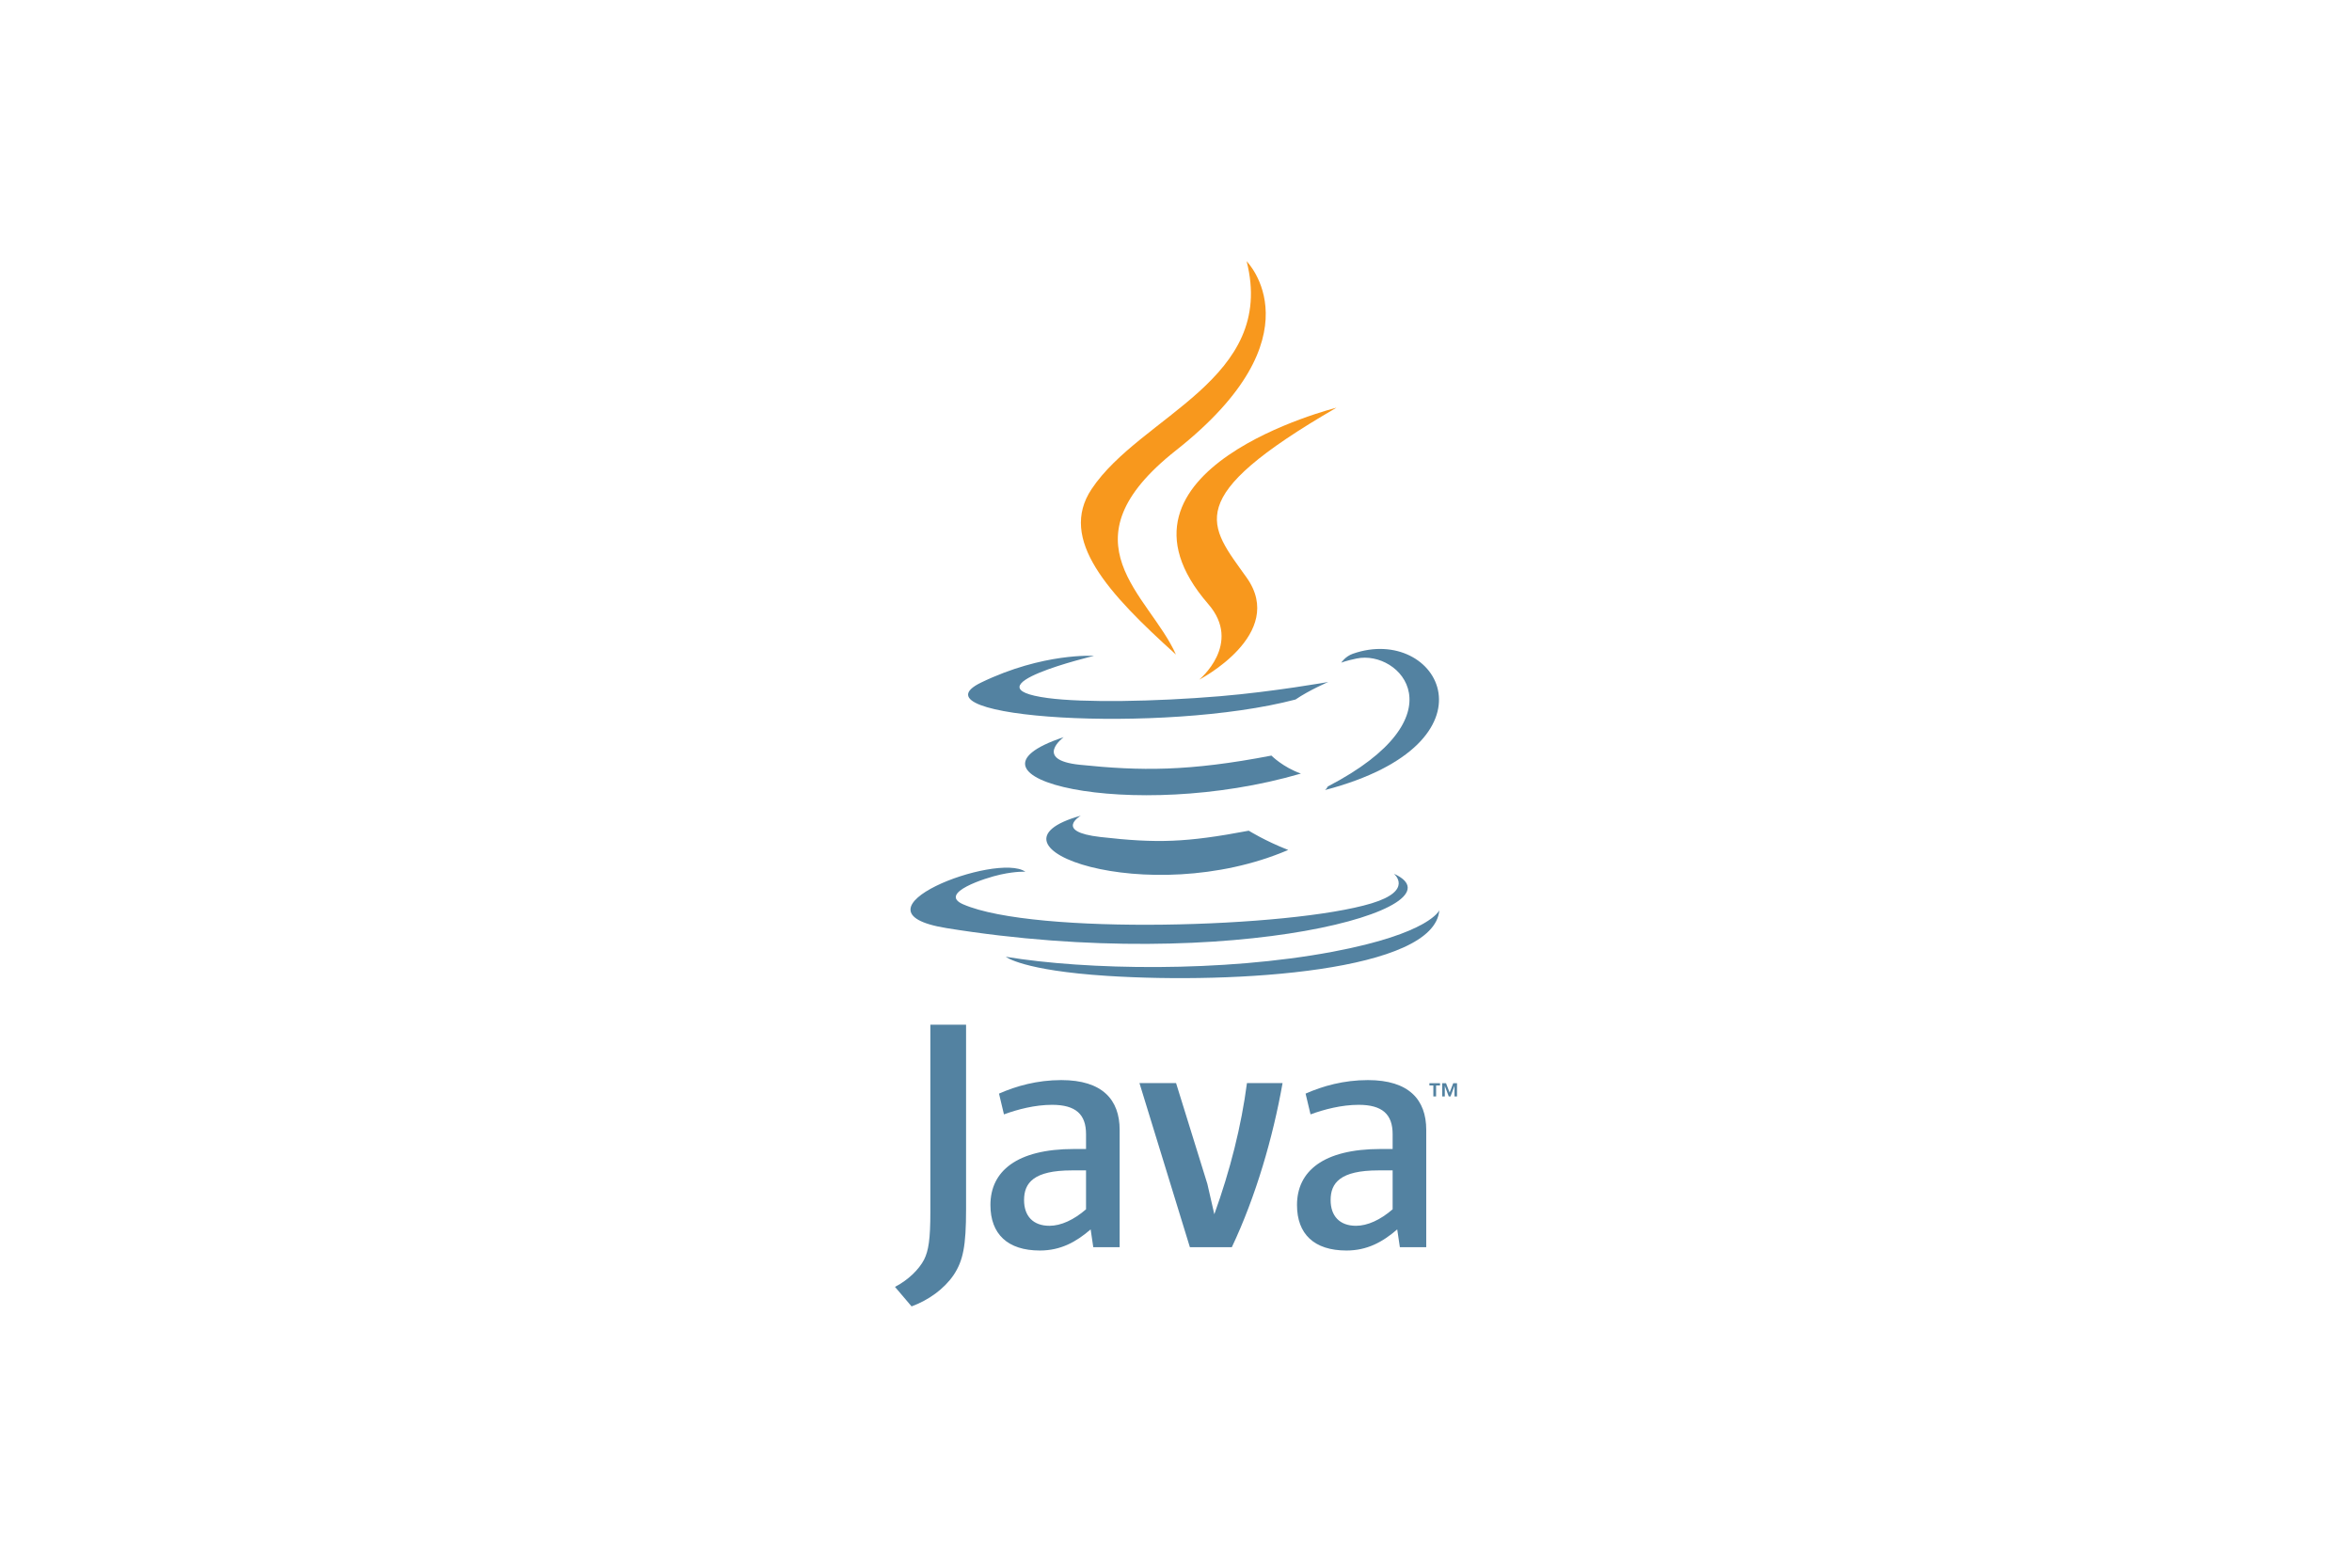
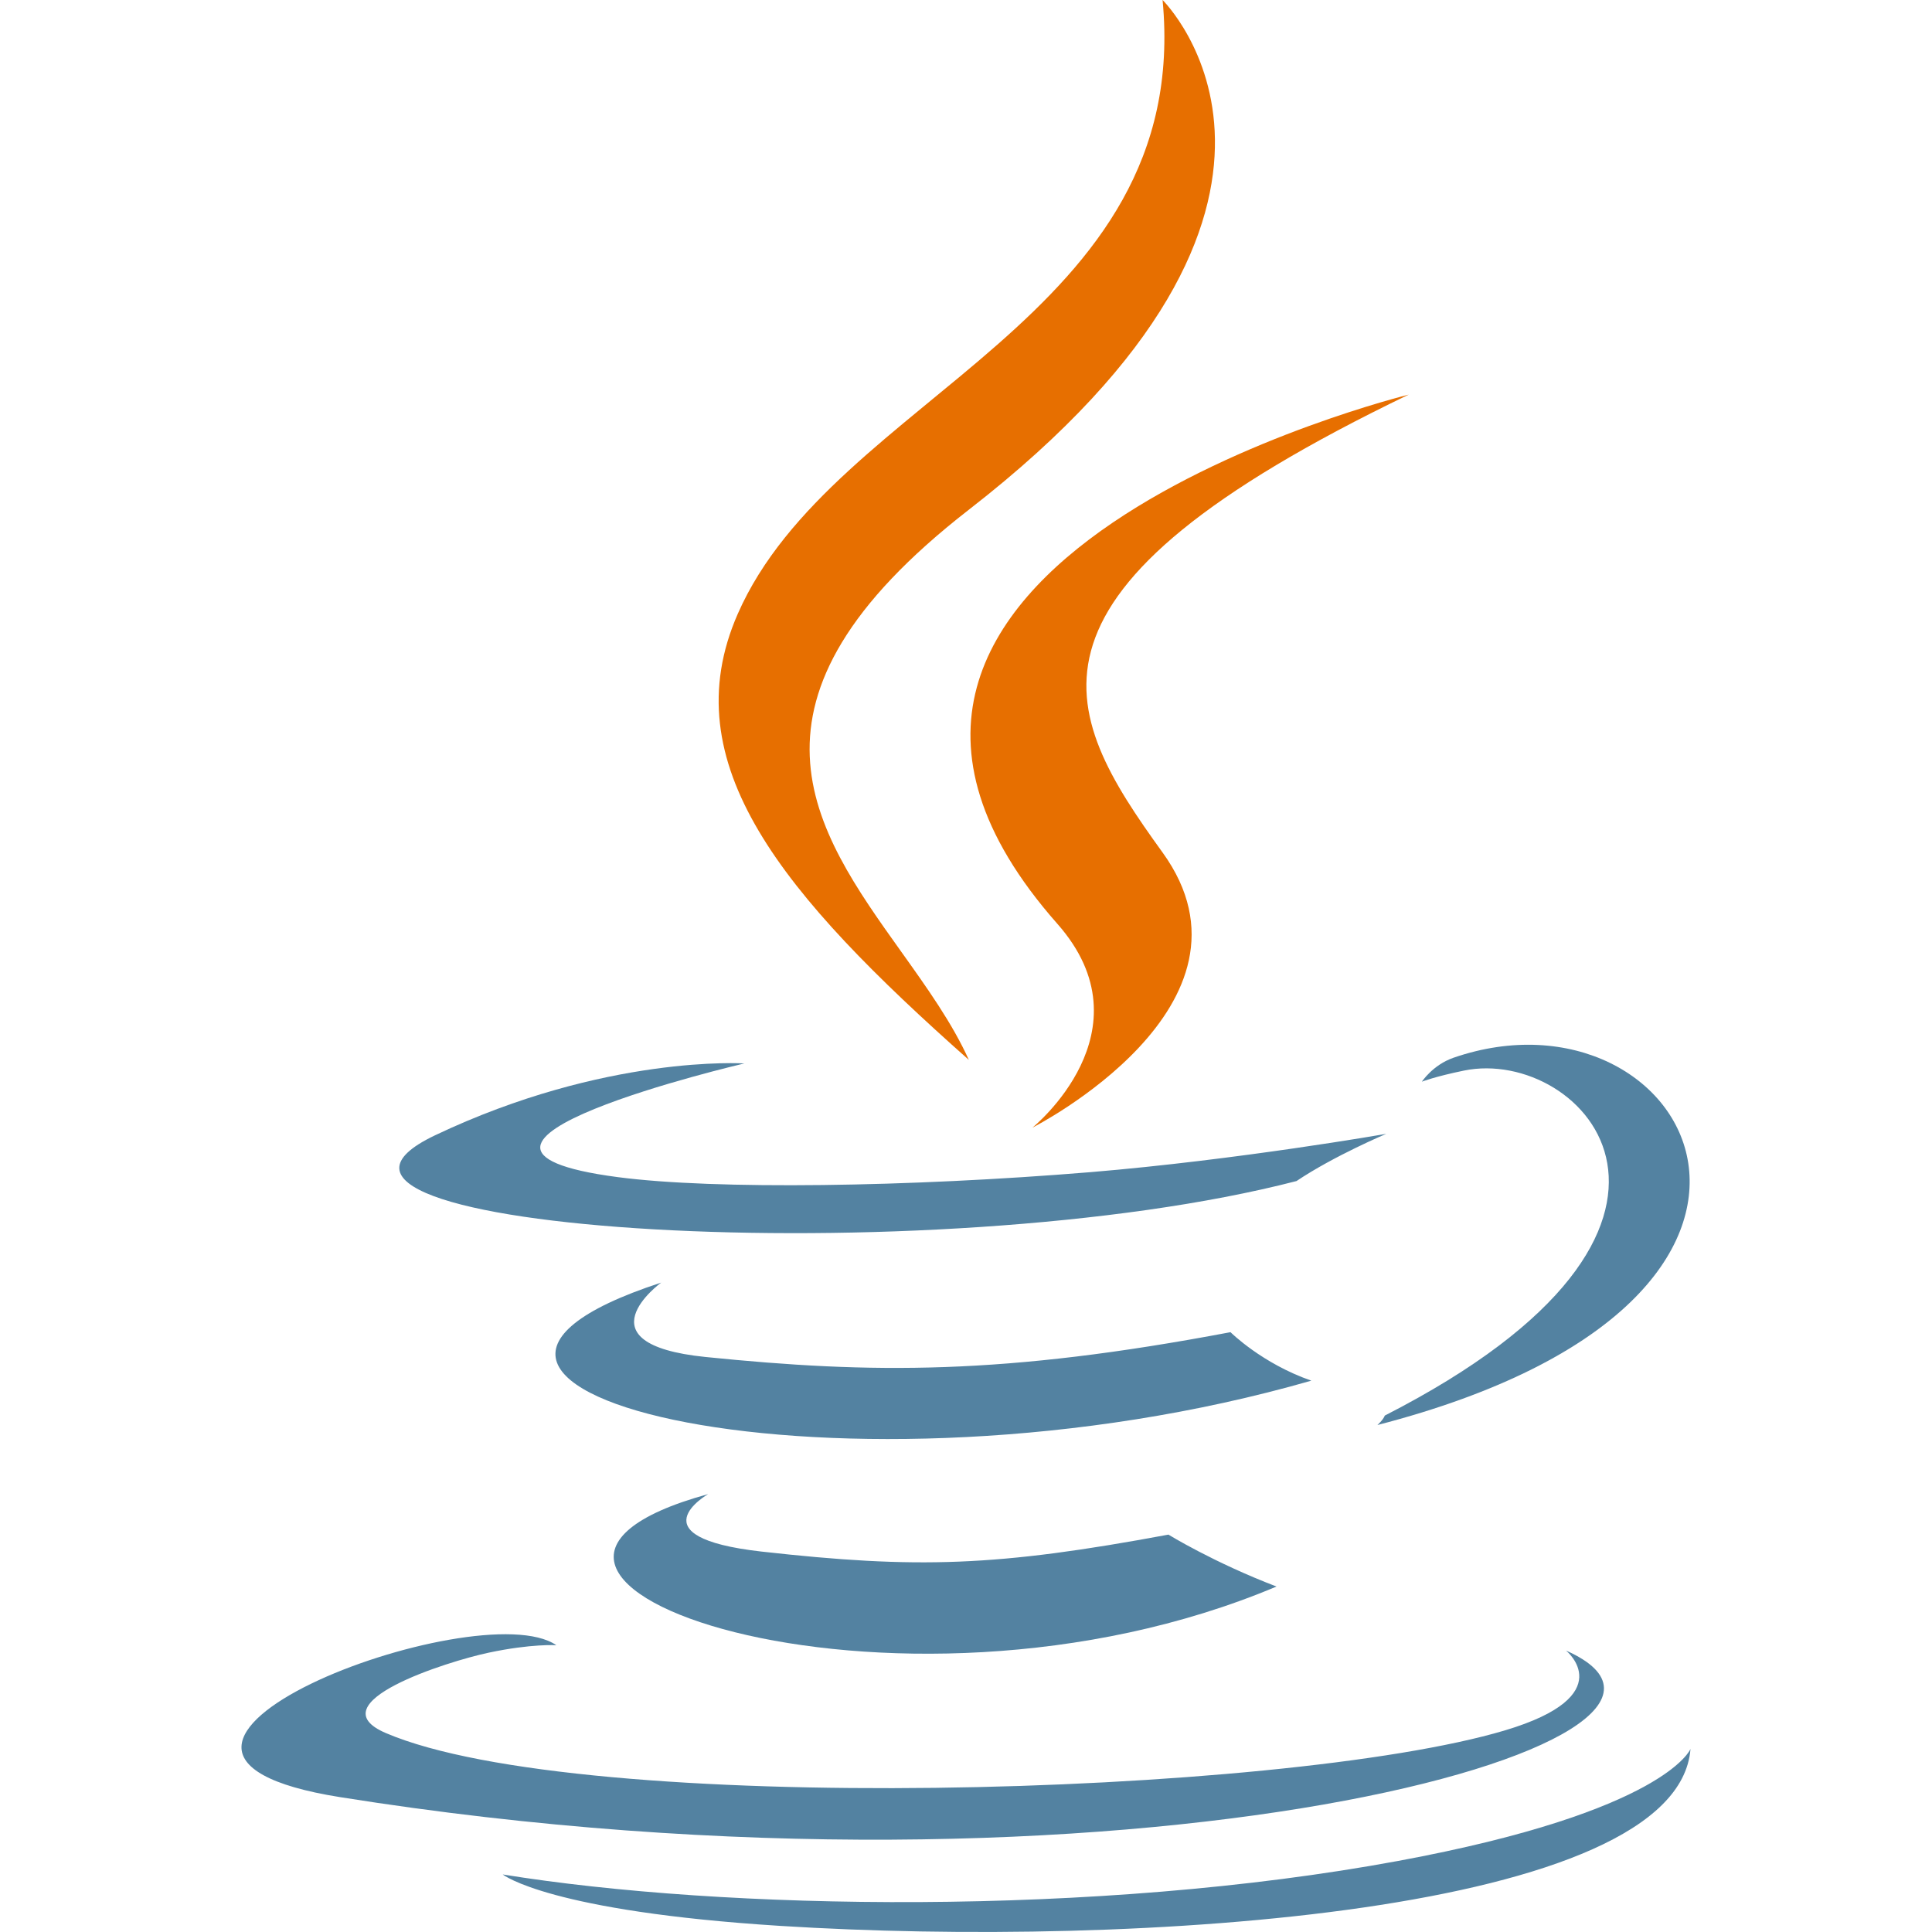
- <svg xmlns="http://www.w3.org/2000/svg" height="800" width="1200" viewBox="-43.624 -135.226 378.076 811.359">
-   <path d="M278.577 426.546h-2.038v-1.14h5.486v1.14h-2.024v5.688h-1.424zm10.942.297h-.032l-2.019 5.392h-.924l-2.006-5.392h-.025v5.392h-1.342v-6.828h1.975l1.86 4.835 1.854-4.835h1.968v6.828h-1.31v-5.392zM96.154 286.925s-14.178 8.245 10.09 11.035c29.4 3.354 44.426 2.873 76.825-3.259 0 0 8.518 5.341 20.414 9.967-72.63 31.128-164.376-1.803-107.329-17.743m-8.875-40.62s-15.902 11.771 8.384 14.283c31.406 3.24 56.208 3.505 99.125-4.759 0 0 5.936 6.018 15.27 9.309-87.814 25.678-185.623 2.025-122.779-18.833" fill="#5382a1" />
-   <path d="M162.098 177.4c17.896 20.604-4.702 39.145-4.702 39.145s45.441-23.458 24.572-52.833c-19.491-27.394-34.438-41.005 46.479-87.934 0 0-127.013 31.722-66.349 101.622" fill="#f8981d" />
-   <path d="M258.157 316.97s10.492 8.645-11.555 15.333c-41.923 12.7-174.488 16.535-211.314.506-13.238-5.759 11.587-13.751 19.396-15.428 8.144-1.766 12.798-1.437 12.798-1.437-14.722-10.371-95.157 20.364-40.857 29.166 148.084 24.015 269.943-10.814 231.532-28.14M102.972 204.218s-67.431 16.016-23.879 21.832c18.389 2.462 55.047 1.905 89.193-.956 27.906-2.354 55.927-7.359 55.927-7.359s-9.84 4.214-16.959 9.075c-68.475 18.009-200.756 9.631-162.674-8.79 32.206-15.568 58.392-13.802 58.392-13.802m120.963 67.614c69.608-36.171 37.424-70.931 14.96-66.248-5.506 1.146-7.961 2.139-7.961 2.139s2.044-3.202 5.948-4.588c44.441-15.624 78.619 46.081-14.346 70.52 0 .001 1.077-.962 1.399-1.823" fill="#5382a1" />
-   <path d="M181.968 0s38.55 38.563-36.563 97.862c-60.233 47.568-13.735 74.69-.025 105.678-35.159-31.722-60.961-59.647-43.651-85.637C127.136 79.752 197.522 61.255 181.968 0" fill="#f8981d" />
-   <path d="M109.812 369.847c66.815 4.277 169.417-2.373 171.847-33.988 0 0-4.671 11.985-55.219 21.503-57.028 10.732-127.364 9.479-169.081 2.601.001-.001 8.54 7.068 52.453 9.884m-10.95 120.802c-6.303 5.467-12.96 8.536-18.934 8.536-8.527 0-13.134-5.113-13.134-13.314 0-8.871 4.936-15.357 24.739-15.357h7.328v20.135m17.393 19.623V449.53c0-15.517-8.85-25.756-30.188-25.756-12.457 0-23.369 3.076-32.238 6.999l2.56 10.752c6.983-2.563 16.022-4.949 24.894-4.949 12.292 0 17.58 4.949 17.58 15.181v7.677h-6.135c-29.865 0-43.337 11.593-43.337 28.994 0 15.017 8.878 23.553 25.594 23.553 10.745 0 18.766-4.436 26.264-10.928l1.361 9.22h13.645zm58.044 0h-21.692l-26.106-84.96h18.943l16.199 52.2 3.601 15.699c8.195-22.698 13.991-45.726 16.89-67.899h18.427c-4.937 27.977-13.821 58.685-26.262 84.96m83.213-19.623c-6.315 5.467-12.984 8.536-18.958 8.536-8.512 0-13.131-5.113-13.131-13.314 0-8.871 4.948-15.357 24.749-15.357h7.34v20.135m17.39 19.623V449.53c0-15.517-8.872-25.756-30.185-25.756-12.466 0-23.382 3.076-32.247 6.999l2.556 10.752c6.986-2.563 16.042-4.949 24.907-4.949 12.283 0 17.579 4.949 17.579 15.181v7.677h-6.145c-29.874 0-43.34 11.593-43.34 28.994 0 15.017 8.871 23.553 25.584 23.553 10.751 0 18.769-4.436 26.28-10.928l1.366 9.22h13.645zM30.32 524.7c-4.958 7.239-12.966 12.966-21.733 16.206L0 530.801c6.673-3.424 12.396-8.954 15.055-14.105 2.3-4.581 3.252-10.485 3.252-24.604v-96.995h18.478v95.666c-.001 18.876-1.51 26.501-6.465 33.937" fill="#5382a1" />
+ <svg xmlns="http://www.w3.org/2000/svg" width="32" height="32" viewBox="0 0 32 32" fill="none">
+   <path d="M16.049 8.441C22.637 3.326 19.256 0 19.256 0C19.759 5.287 13.812 6.536 12.219 10.169C11.131 12.649 12.963 14.819 16.047 17.555C15.774 16.949 15.354 16.361 14.928 15.764C13.476 13.731 11.964 11.613 16.049 8.441Z" fill="#E76F00" />
+   <path d="M17.101 18.677C17.101 18.677 19.083 17.078 17.513 15.301C12.193 9.272 23.333 6.536 23.333 6.536C16.531 9.812 17.547 11.757 19.256 14.12C21.087 16.654 17.101 18.677 17.101 18.677Z" fill="#E76F00" />
+   <path d="M22.937 23.446C29.042 20.326 26.22 17.328 24.249 17.732C23.766 17.831 23.551 17.916 23.551 17.916C23.551 17.916 23.73 17.64 24.073 17.52C27.971 16.173 30.968 21.495 22.814 23.603C22.814 23.603 22.909 23.52 22.937 23.446Z" fill="#5382A1" />
+   <path d="M10.233 19.497C6.413 18.995 12.328 17.614 12.328 17.614C12.328 17.614 10.031 17.462 7.206 18.804C3.866 20.393 15.468 21.116 21.474 19.562C22.098 19.143 22.961 18.78 22.961 18.78C22.961 18.78 20.504 19.211 18.056 19.415C15.061 19.661 11.846 19.709 10.233 19.497Z" fill="#5382A1" />
+   <path d="M11.686 22.476C9.556 22.259 10.951 21.244 10.951 21.244C5.439 23.043 14.018 25.083 21.72 22.868C20.901 22.584 20.381 22.065 20.381 22.065C16.616 22.778 14.441 22.755 11.686 22.476Z" fill="#5382A1" />
+   <path d="M12.614 25.699C10.486 25.459 11.729 24.747 11.729 24.747C6.726 26.122 14.773 28.962 21.143 26.278C20.1 25.879 19.353 25.418 19.353 25.418C16.511 25.947 15.193 25.988 12.614 25.699Z" fill="#5382A1" />
+   <path d="M25.939 27.339C25.939 27.339 26.859 28.084 24.925 28.661C21.248 29.757 9.621 30.087 6.391 28.705C5.23 28.208 7.407 27.519 8.092 27.374C8.806 27.222 9.215 27.25 9.215 27.25C7.923 26.356 0.868 29.007 5.631 29.766C18.619 31.837 29.308 28.833 25.939 27.339Z" fill="#5382A1" />
+   <path d="M28 28.968C27.787 31.695 18.788 32.268 12.927 31.899C9.104 31.658 8.338 31.056 8.327 31.047C11.986 31.64 18.155 31.748 23.157 30.823C27.59 30.002 28 28.968 28 28.968Z" fill="#5382A1" />
</svg>
